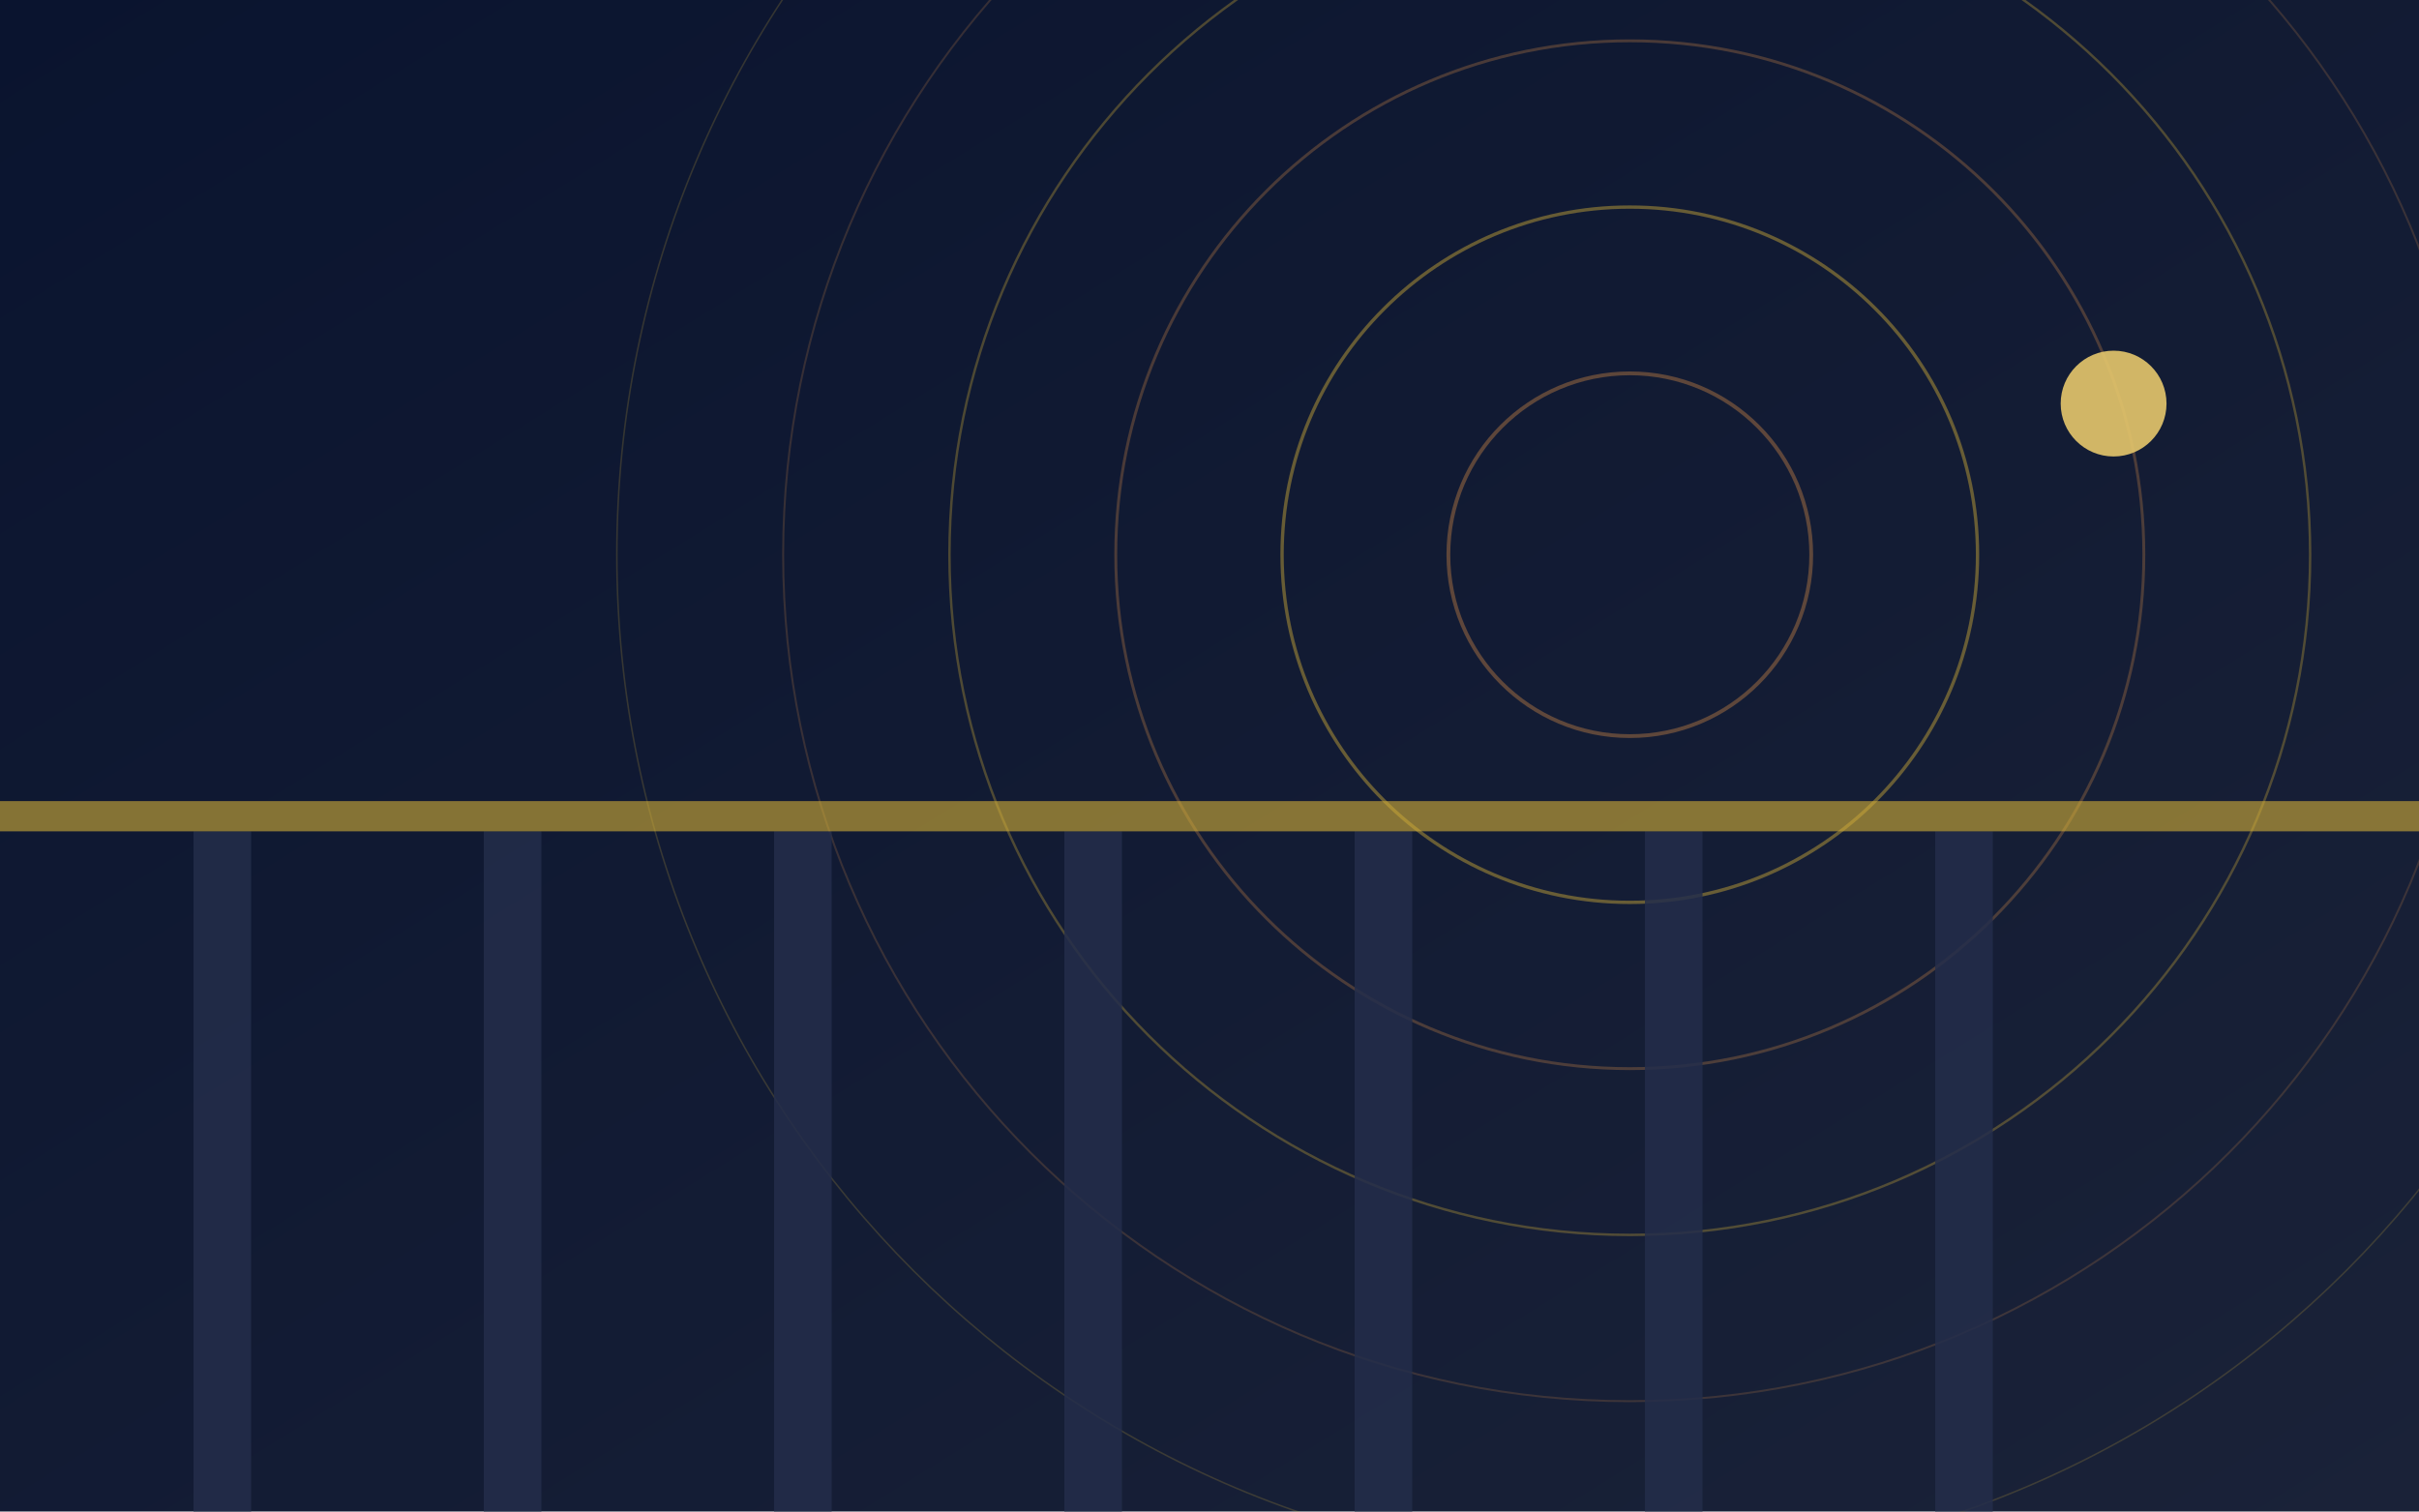
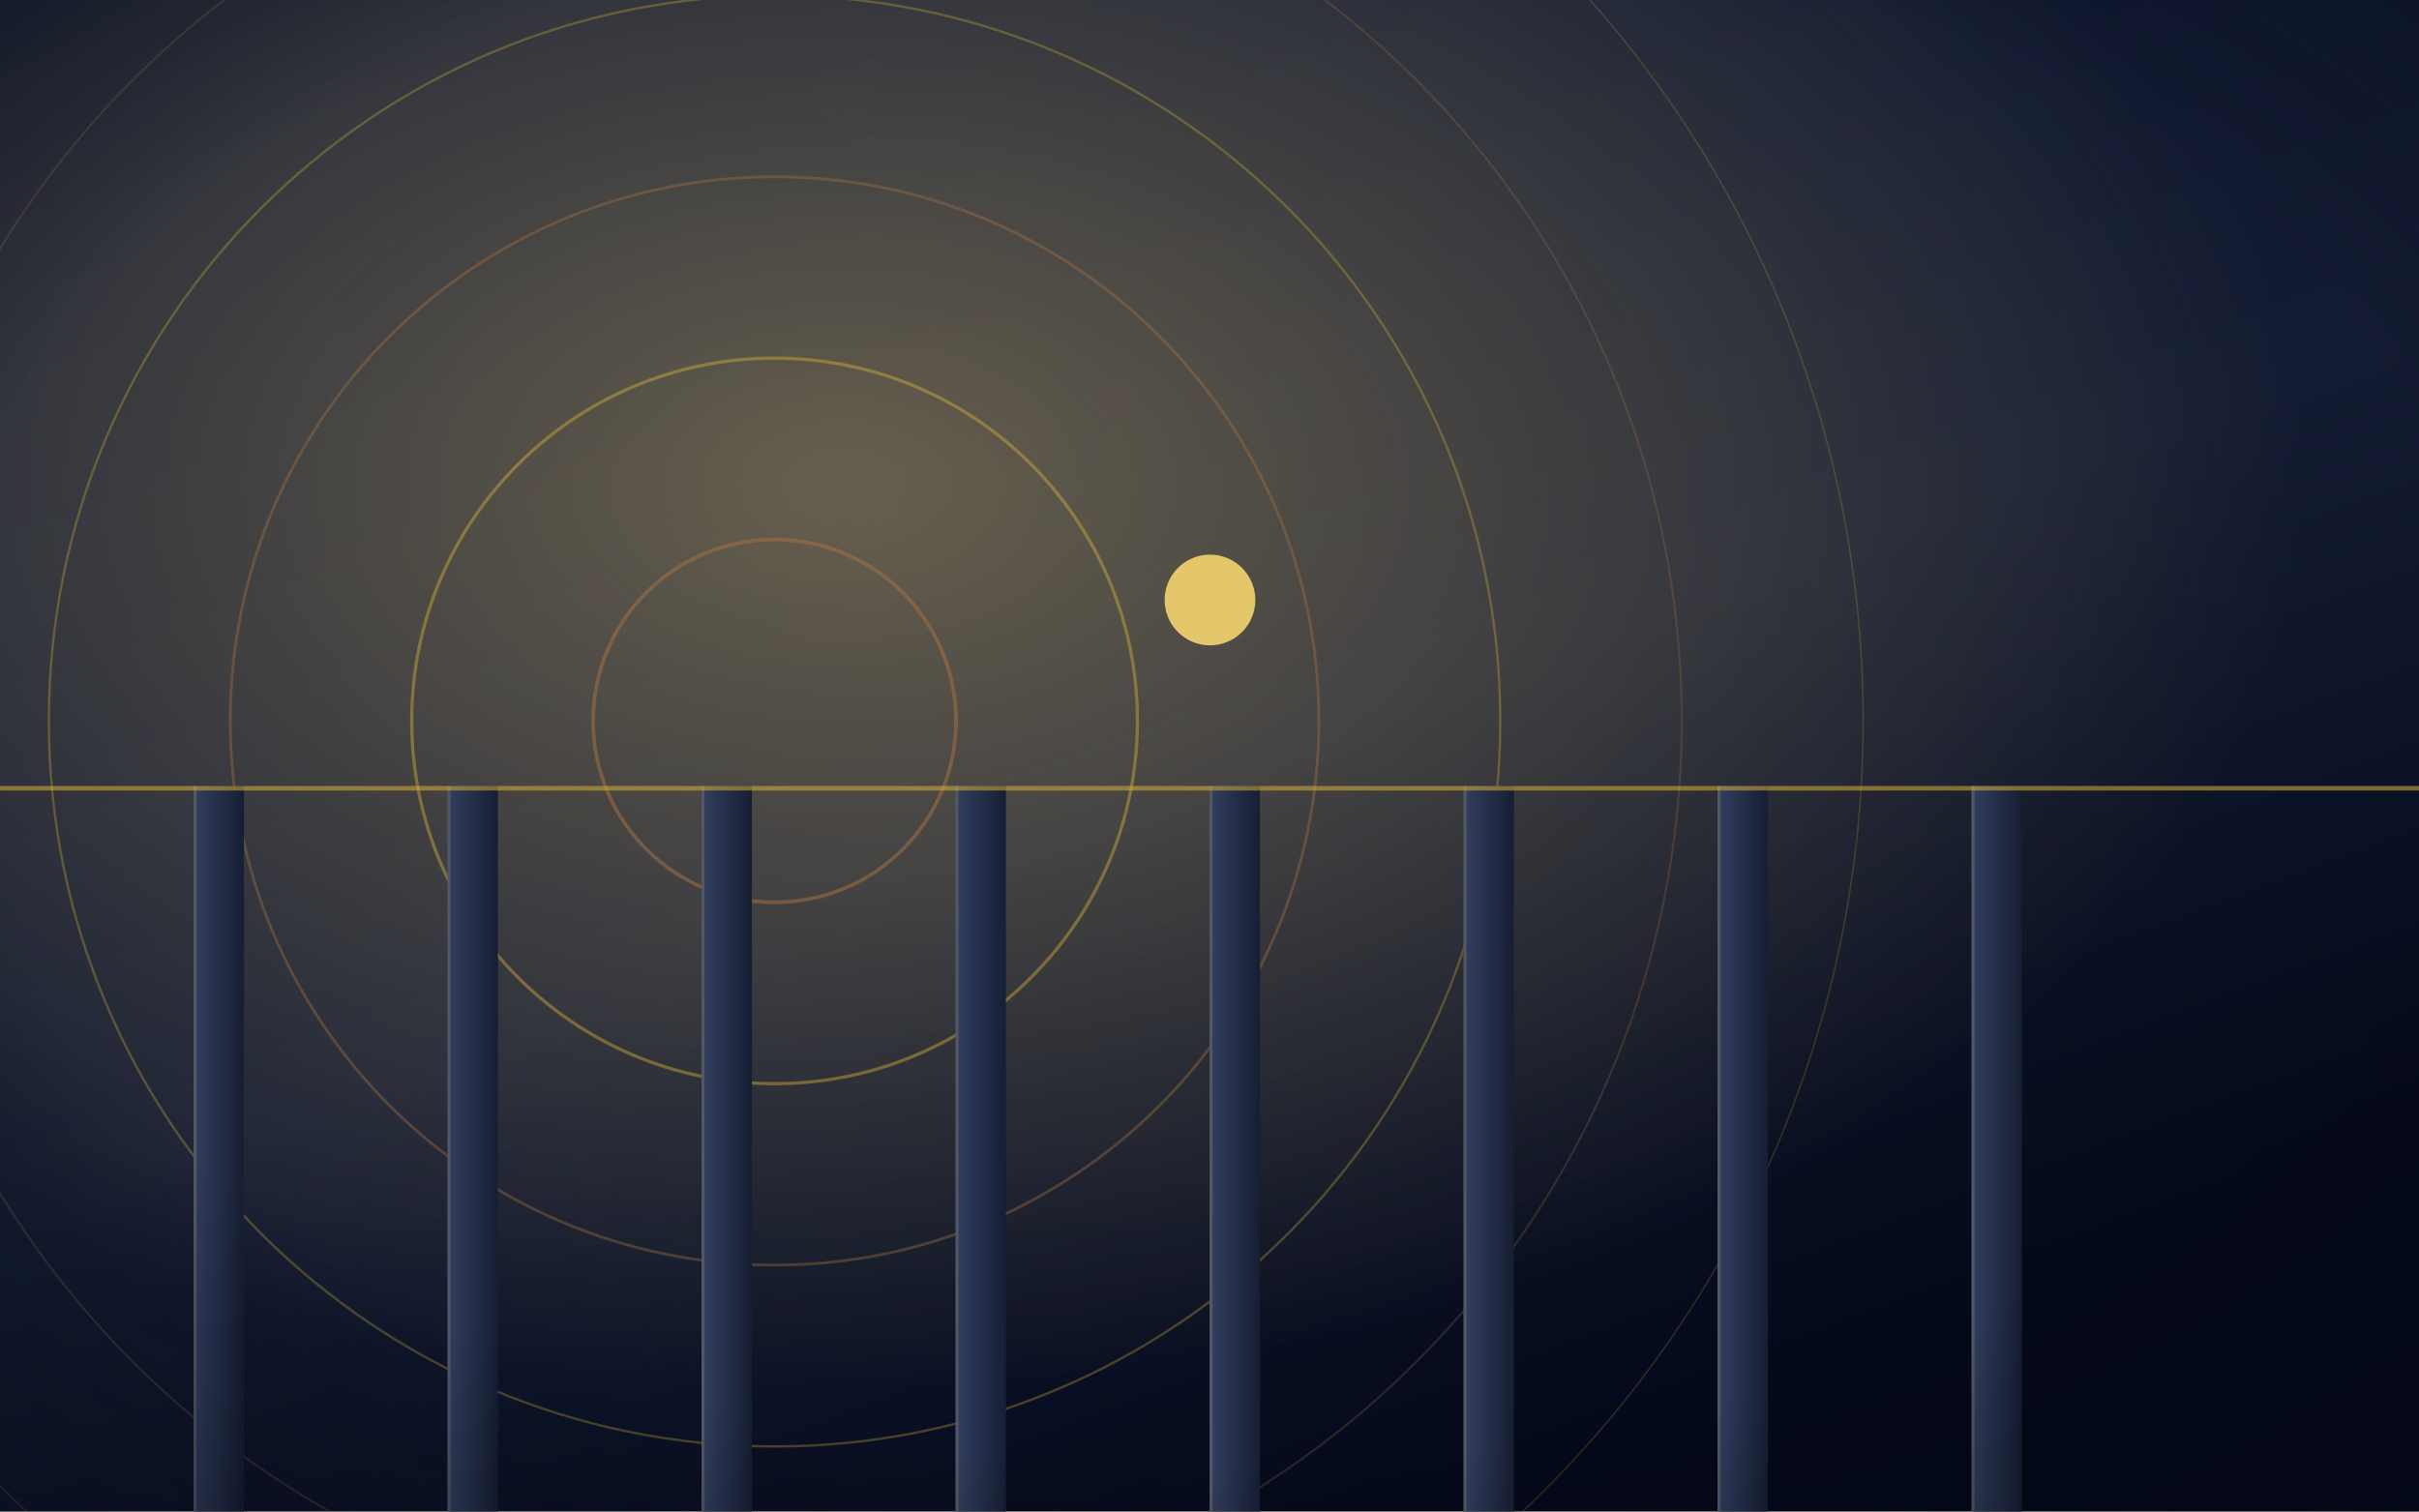
- <svg xmlns="http://www.w3.org/2000/svg" width="1600" height="1000" viewBox="0 0 1600 1000">
+ <svg xmlns="http://www.w3.org/2000/svg" width="1600" height="1000" viewBox="0 0 1600 1000" preserveAspectRatio="xMidYMid slice">
  <defs>
-     <linearGradient id="bg" x1="0" y1="0" x2="1" y2="1">
+     <linearGradient id="bg" x1="0" y1="0" x2="0.6" y2="1">
      <stop offset="0" stop-color="#0A142F" />
-       <stop offset="1" stop-color="#1A2238" />
+       <stop offset="0.6" stop-color="#141C33" />
+       <stop offset="1" stop-color="#04091A" />
    </linearGradient>
+     <radialGradient id="dGlow" cx="0.35" cy="0.32" r="0.6">
+       <stop offset="0" stop-color="#EAC978" stop-opacity="0.4" />
+       <stop offset="1" stop-color="#EAC978" stop-opacity="0" />
+     </radialGradient>
+     <linearGradient id="col" x1="0" y1="0" x2="1" y2="0">
+       <stop offset="0" stop-color="#333F60" />
+       <stop offset="1" stop-color="#161E33" />
+     </linearGradient>
+     <radialGradient id="dVig" cx="0.5" cy="0.45" r="0.8">
+       <stop offset="0.65" stop-color="#000" stop-opacity="0" />
+       <stop offset="1" stop-color="#04091A" stop-opacity="0.5" />
+     </radialGradient>
  </defs>
  <rect width="1600" height="1000" fill="url(#bg)" />
-   <circle cx="1078" cy="367" r="120" fill="none" stroke="#A97142" stroke-width="2.5" opacity="0.50" />
-   <circle cx="1078" cy="367" r="230" fill="none" stroke="#D4AF37" stroke-width="2.2" opacity="0.44" />
-   <circle cx="1078" cy="367" r="340" fill="none" stroke="#A97142" stroke-width="1.9" opacity="0.38" />
-   <circle cx="1078" cy="367" r="450" fill="none" stroke="#D4AF37" stroke-width="1.6" opacity="0.32" />
-   <circle cx="1078" cy="367" r="560" fill="none" stroke="#A97142" stroke-width="1.3" opacity="0.26" />
-   <circle cx="1078" cy="367" r="670" fill="none" stroke="#D4AF37" stroke-width="1.0" opacity="0.20" />
-   <rect x="128" y="550" width="38.095" height="450" fill="#232D4A" opacity="0.85" />
-   <rect x="320" y="550" width="38.095" height="450" fill="#232D4A" opacity="0.85" />
-   <rect x="512" y="550" width="38.095" height="450" fill="#232D4A" opacity="0.85" />
-   <rect x="704" y="550" width="38.095" height="450" fill="#232D4A" opacity="0.85" />
-   <rect x="896" y="550" width="38.095" height="450" fill="#232D4A" opacity="0.85" />
-   <rect x="1088" y="550" width="38.095" height="450" fill="#232D4A" opacity="0.85" />
-   <rect x="1280" y="550" width="38.095" height="450" fill="#232D4A" opacity="0.85" />
-   <rect x="0" y="530" width="1600" height="20" fill="#D4AF37" opacity="0.6" />
-   <circle cx="1398" cy="267" r="35" fill="#E5C76B" opacity="0.9" />
+   <rect width="1600" height="1000" fill="url(#dGlow)" />
+   <circle cx="512.32" cy="476.95" r="120" fill="none" stroke="#A97142" stroke-width="2.4" opacity="0.5" />
+   <circle cx="512.32" cy="476.95" r="240" fill="none" stroke="#D4AF37" stroke-width="2.12" opacity="0.44" />
+   <circle cx="512.32" cy="476.95" r="360" fill="none" stroke="#A97142" stroke-width="1.84" opacity="0.38" />
+   <circle cx="512.32" cy="476.95" r="480" fill="none" stroke="#D4AF37" stroke-width="1.56" opacity="0.32" />
+   <circle cx="512.32" cy="476.95" r="600" fill="none" stroke="#A97142" stroke-width="1.28" opacity="0.26" />
+   <circle cx="512.32" cy="476.95" r="720" fill="none" stroke="#D4AF37" stroke-width="1" opacity="0.2" />
+   <rect x="128" y="520" width="33.33" height="480" fill="url(#col)" />
+   <rect x="128" y="520" width="2" height="480" fill="#EAC978" opacity="0.18" />
+   <rect x="296" y="520" width="33.33" height="480" fill="url(#col)" />
+   <rect x="296" y="520" width="2" height="480" fill="#EAC978" opacity="0.18" />
+   <rect x="464" y="520" width="33.33" height="480" fill="url(#col)" />
+   <rect x="464" y="520" width="2" height="480" fill="#EAC978" opacity="0.18" />
+   <rect x="632" y="520" width="33.33" height="480" fill="url(#col)" />
+   <rect x="632" y="520" width="2" height="480" fill="#EAC978" opacity="0.18" />
+   <rect x="800" y="520" width="33.33" height="480" fill="url(#col)" />
+   <rect x="800" y="520" width="2" height="480" fill="#EAC978" opacity="0.18" />
+   <rect x="968" y="520" width="33.33" height="480" fill="url(#col)" />
+   <rect x="968" y="520" width="2" height="480" fill="#EAC978" opacity="0.18" />
+   <rect x="1136" y="520" width="33.33" height="480" fill="url(#col)" />
+   <rect x="1136" y="520" width="2" height="480" fill="#EAC978" opacity="0.18" />
+   <rect x="1304" y="520" width="33.33" height="480" fill="url(#col)" />
+   <rect x="1304" y="520" width="2" height="480" fill="#EAC978" opacity="0.18" />
+   <rect x="0" y="520" width="1600" height="3" fill="#D4AF37" opacity="0.55" />
+   <circle cx="800.32" cy="396.95" r="30" fill="#E5C76B" />
+   <rect width="1600" height="1000" fill="url(#dVig)" />
</svg>
